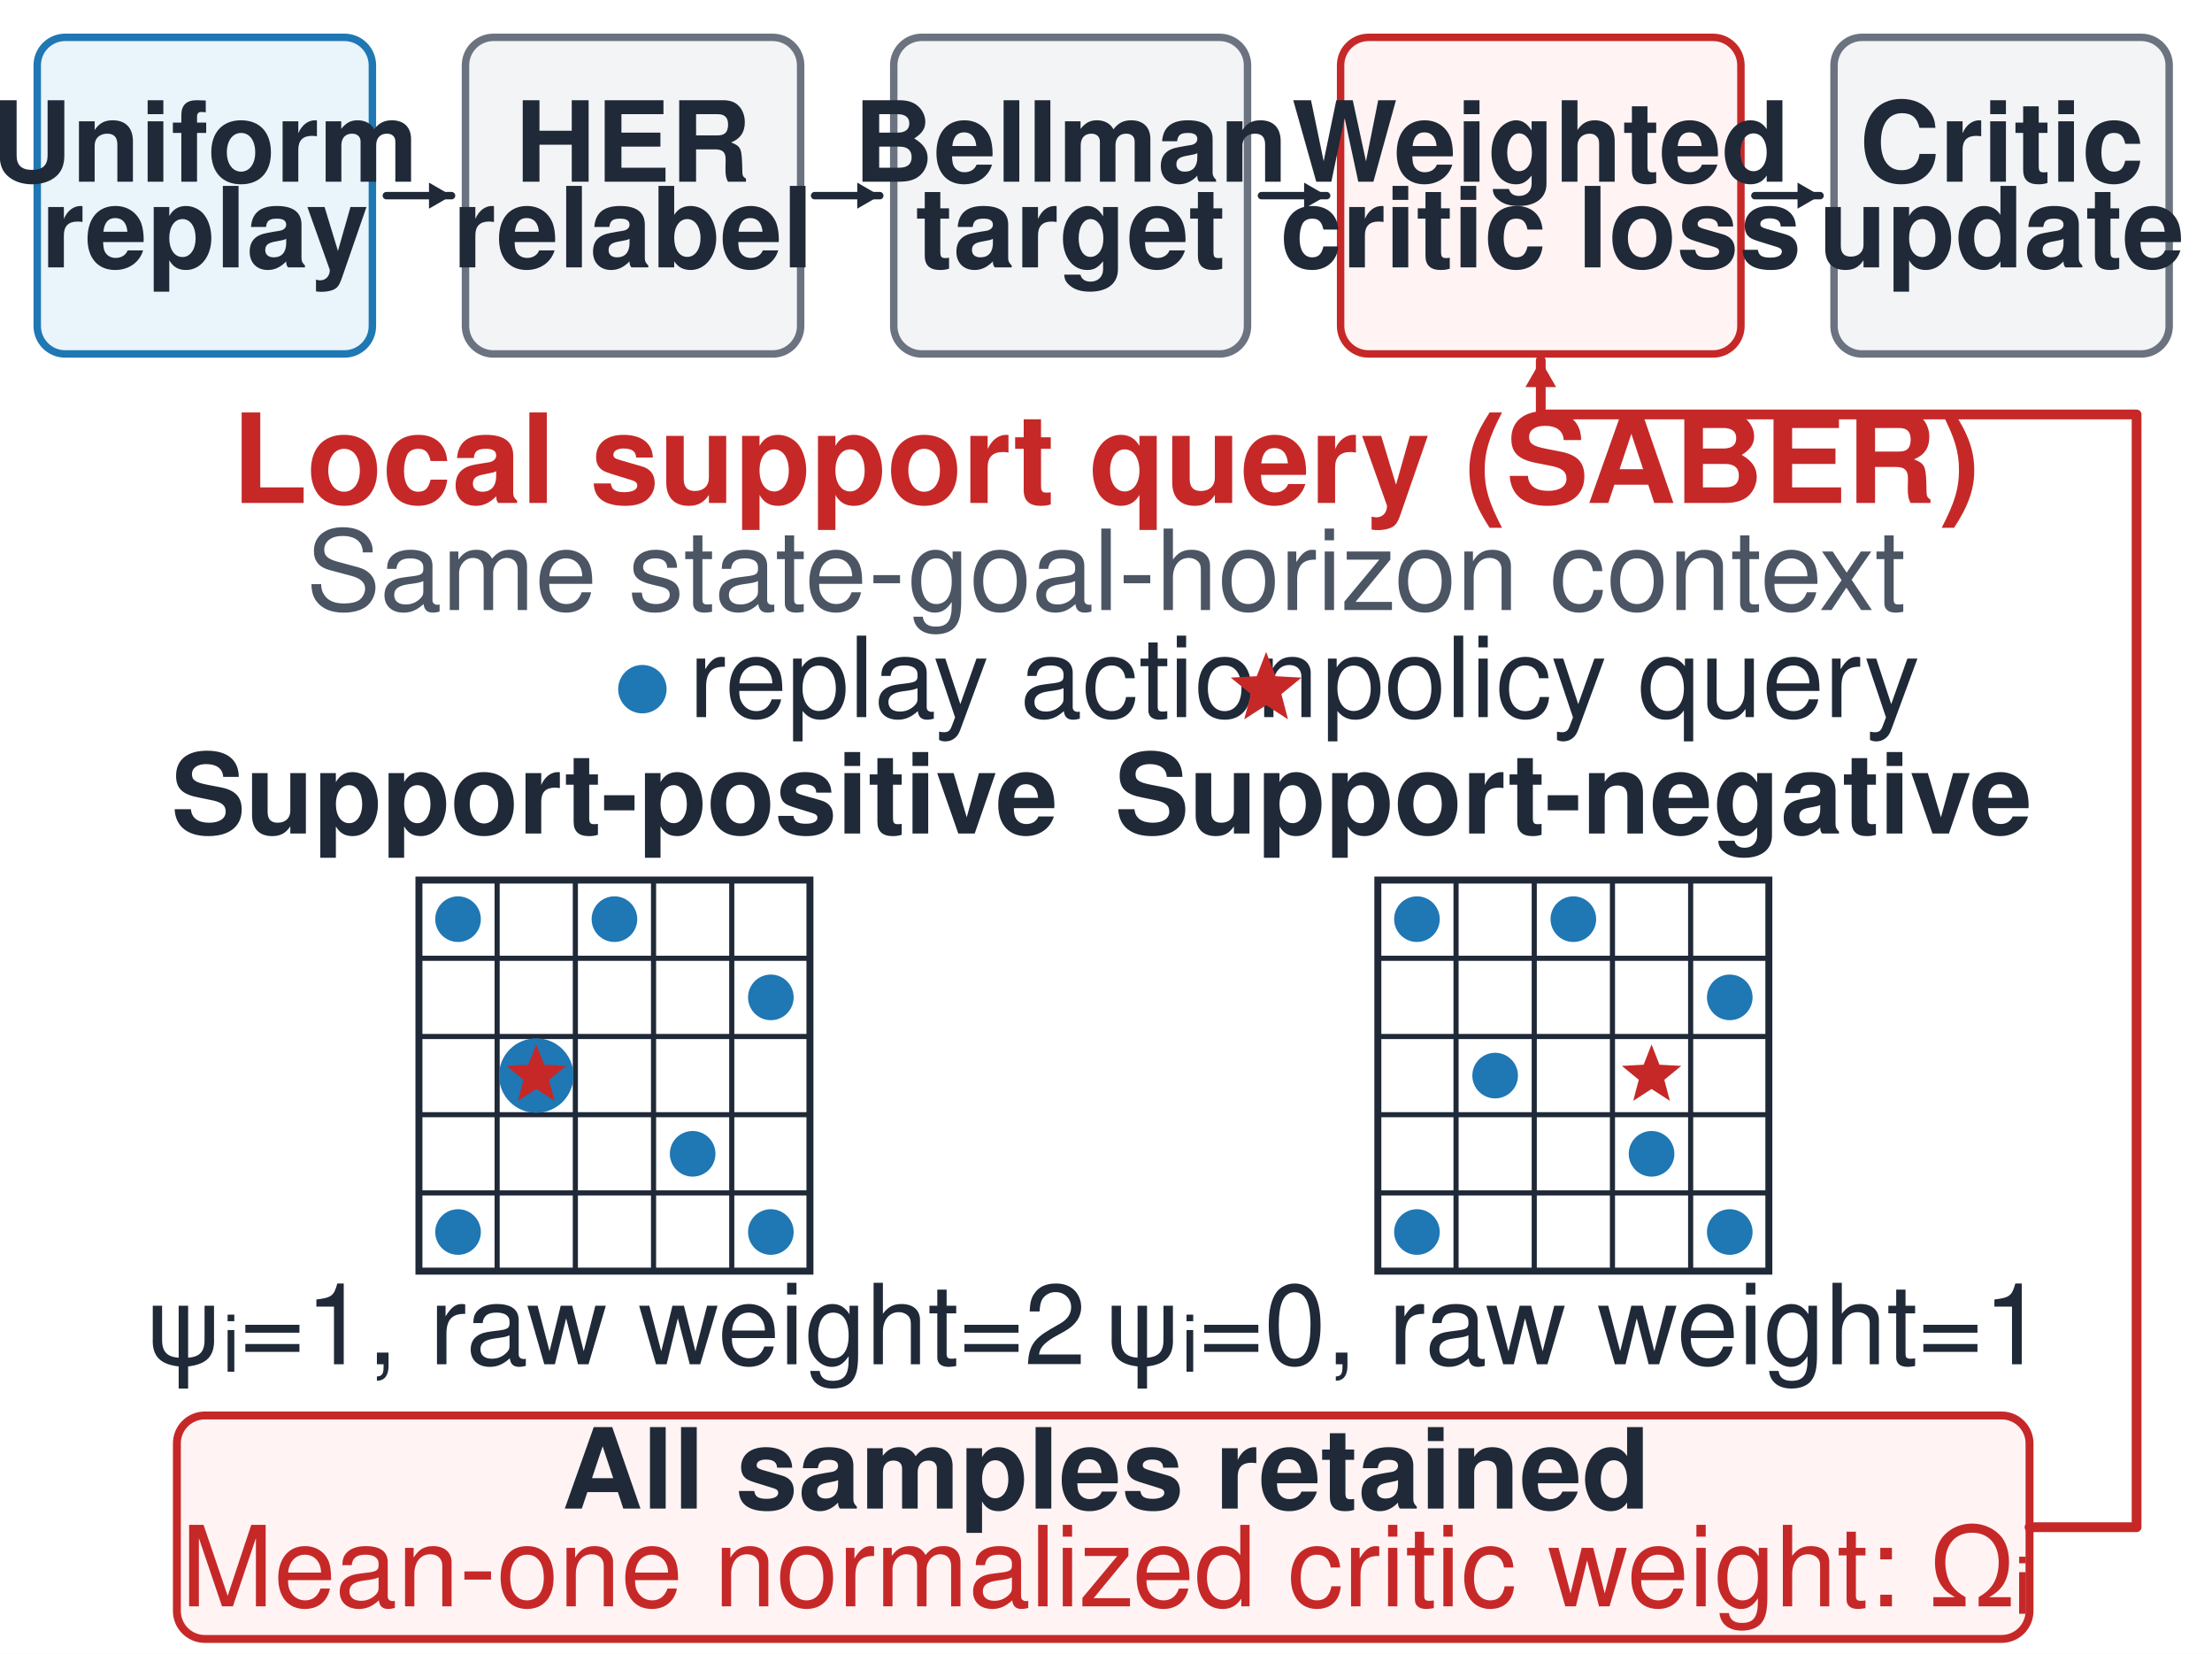
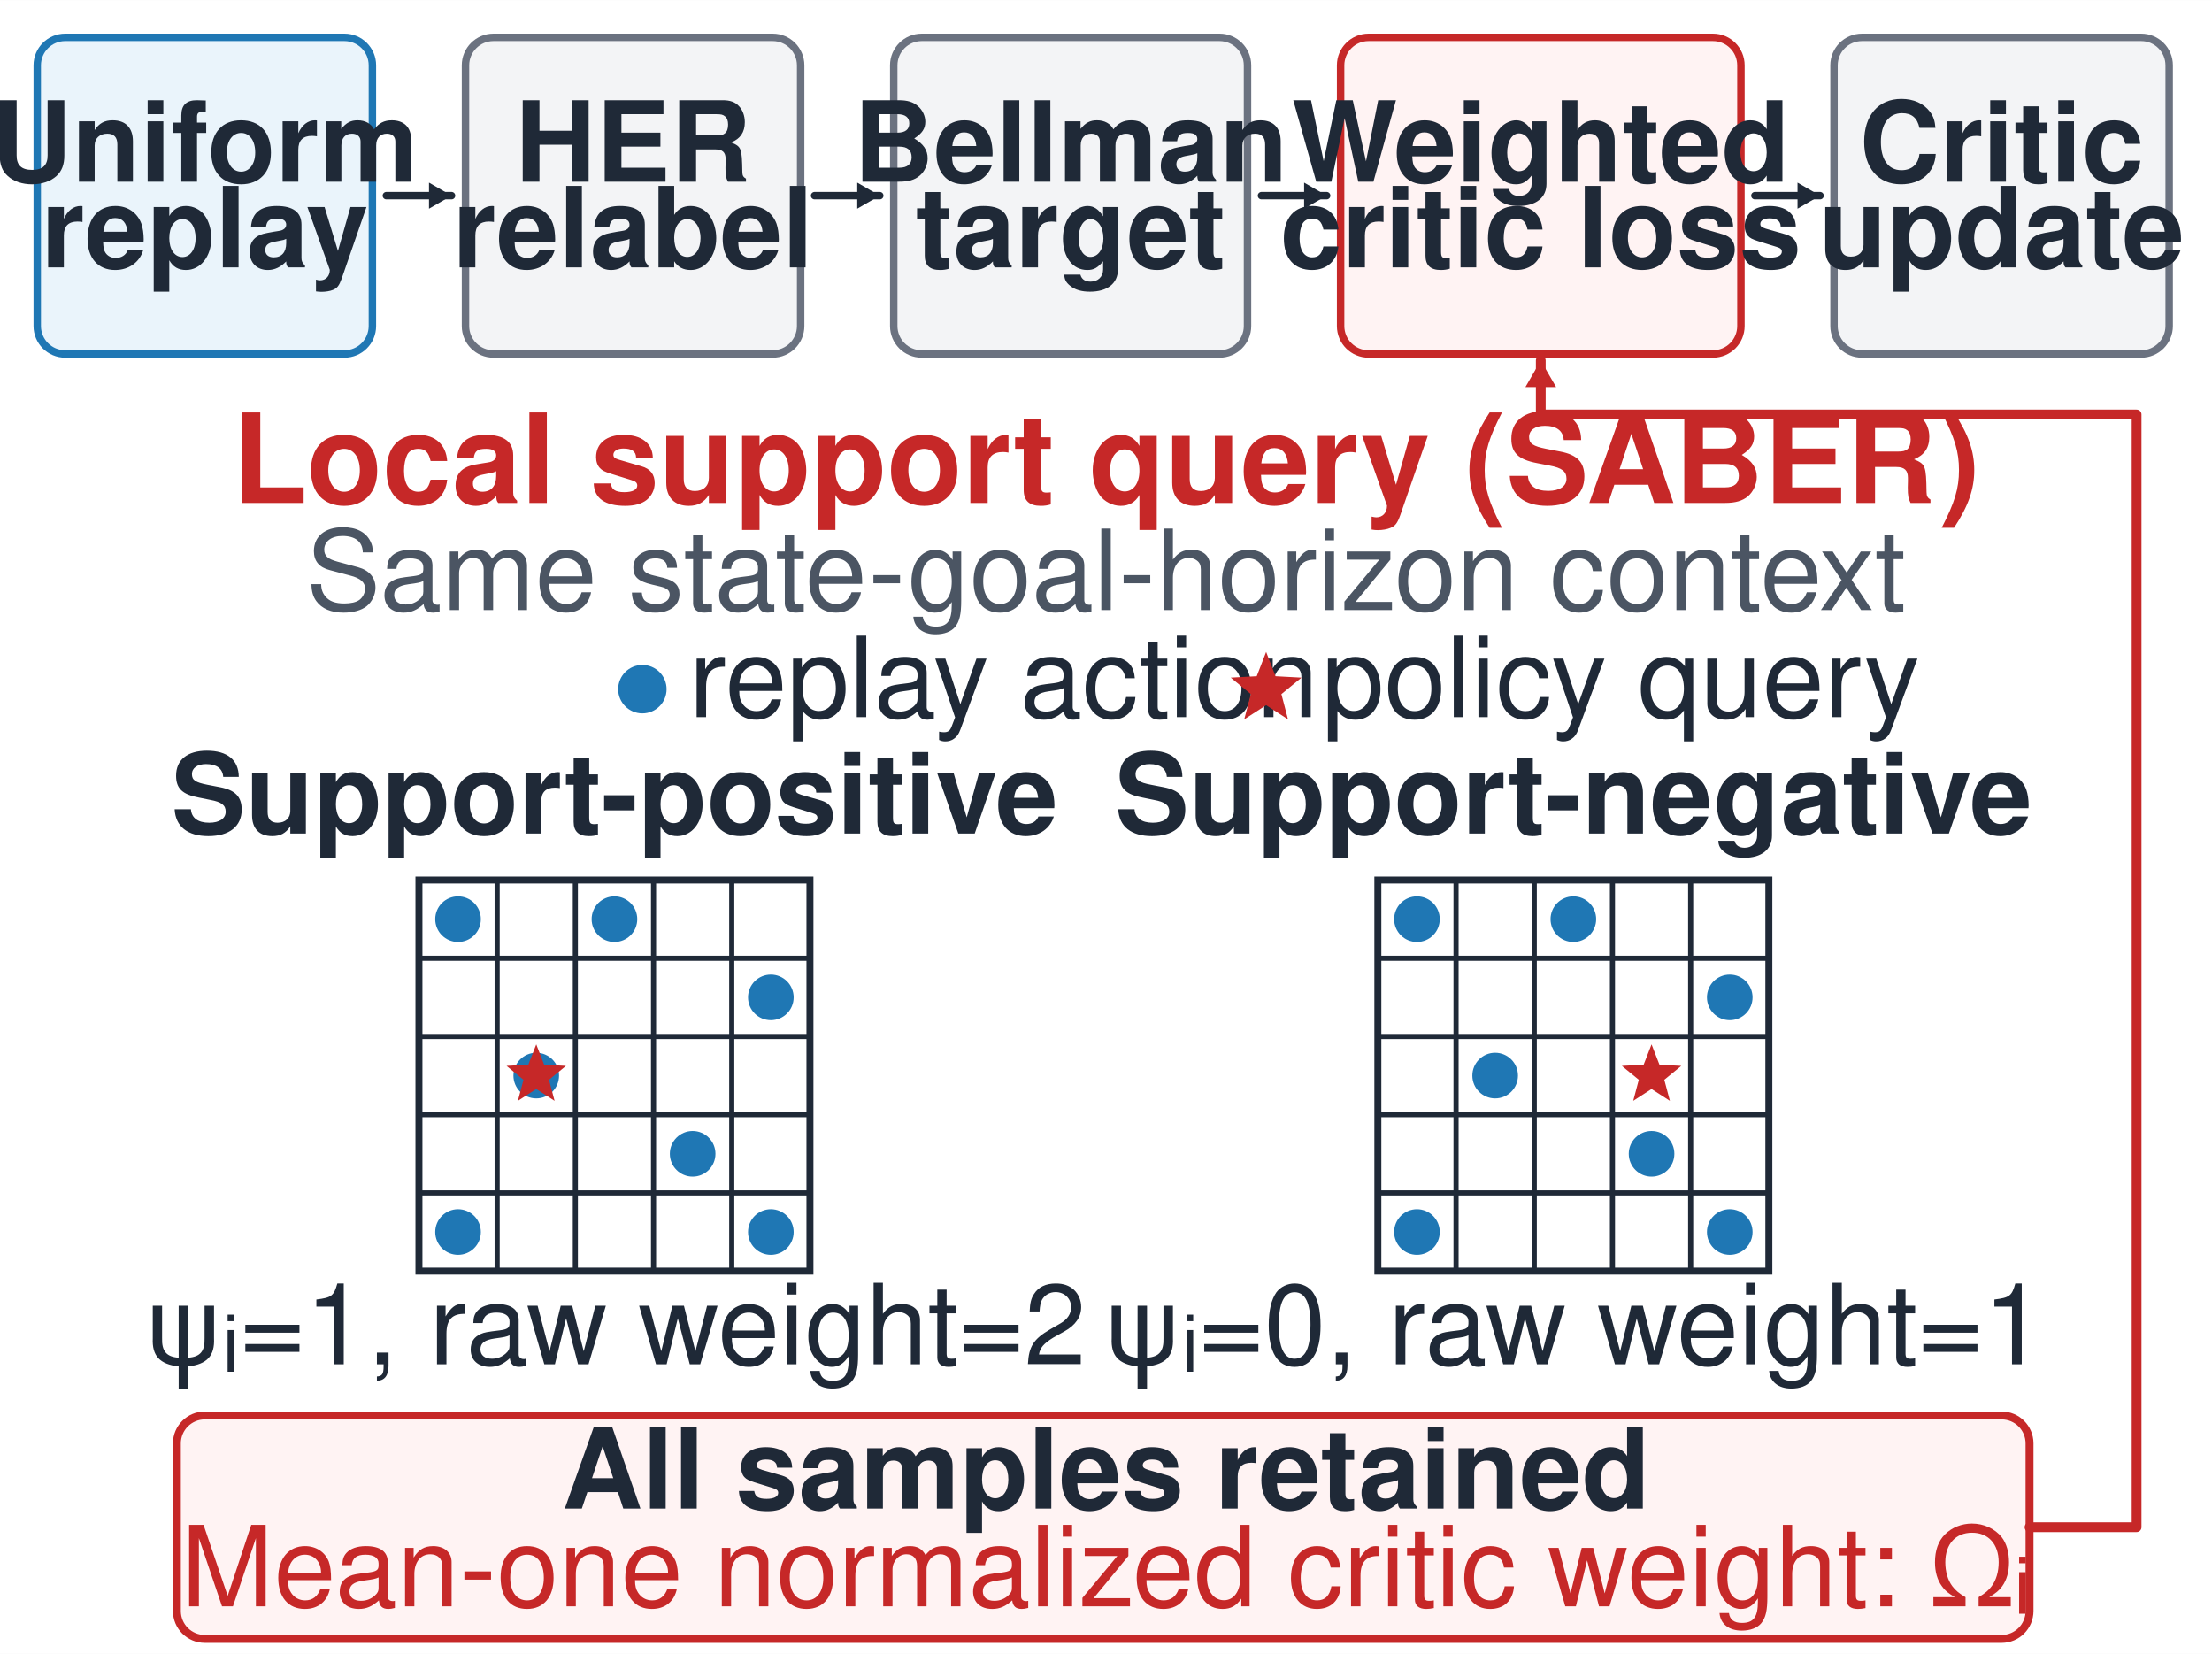
<svg xmlns="http://www.w3.org/2000/svg" width="3.3in" height="2.467in" viewBox="0 0 237.60 177.60" role="img" aria-labelledby="title desc">
  <rect width="100%" height="100%" fill="#FFFFFF" />
  <rect x="4.00" y="4.00" width="36.00" height="34.00" rx="3.00" fill="#EAF4FB" stroke="#1F77B4" stroke-width="0.80" />
  <text x="22.00" y="19.50" font-family="Helvetica, Arial, sans-serif" font-size="9.00pt" font-weight="700" text-anchor="middle" fill="#1F2937">Uniform</text>
  <text x="22.00" y="28.70" font-family="Helvetica, Arial, sans-serif" font-size="9.00pt" font-weight="700" text-anchor="middle" fill="#1F2937">replay</text>
  <path d="M 41.50 21.00 L 48.50 21.00" fill="none" stroke="#1F2937" stroke-width="0.80" stroke-linecap="round" stroke-linejoin="round" />
  <polygon points="48.50,21.00 46.08,22.40 46.08,19.60" fill="#1F2937" stroke="none" stroke-width="0.75" />
  <rect x="50.00" y="4.00" width="36.00" height="34.00" rx="3.00" fill="#F3F4F6" stroke="#6B7280" stroke-width="0.80" />
  <text x="68.00" y="19.50" font-family="Helvetica, Arial, sans-serif" font-size="9.00pt" font-weight="700" text-anchor="middle" fill="#1F2937">HER</text>
  <text x="68.00" y="28.70" font-family="Helvetica, Arial, sans-serif" font-size="9.00pt" font-weight="700" text-anchor="middle" fill="#1F2937">relabel</text>
  <path d="M 87.50 21.00 L 94.50 21.00" fill="none" stroke="#1F2937" stroke-width="0.80" stroke-linecap="round" stroke-linejoin="round" />
  <polygon points="94.50,21.00 92.08,22.40 92.08,19.60" fill="#1F2937" stroke="none" stroke-width="0.75" />
  <rect x="96.00" y="4.00" width="38.00" height="34.00" rx="3.00" fill="#F3F4F6" stroke="#6B7280" stroke-width="0.80" />
  <text x="115.00" y="19.50" font-family="Helvetica, Arial, sans-serif" font-size="9.00pt" font-weight="700" text-anchor="middle" fill="#1F2937">Bellman</text>
  <text x="115.00" y="28.70" font-family="Helvetica, Arial, sans-serif" font-size="9.00pt" font-weight="700" text-anchor="middle" fill="#1F2937">target</text>
  <path d="M 135.50 21.00 L 142.50 21.00" fill="none" stroke="#1F2937" stroke-width="0.80" stroke-linecap="round" stroke-linejoin="round" />
  <polygon points="142.50,21.00 140.08,22.40 140.08,19.60" fill="#1F2937" stroke="none" stroke-width="0.75" />
  <rect x="144.00" y="4.00" width="43.00" height="34.00" rx="3.00" fill="#FFF3F3" stroke="#C62828" stroke-width="0.80" />
  <text x="165.50" y="19.50" font-family="Helvetica, Arial, sans-serif" font-size="9.00pt" font-weight="700" text-anchor="middle" fill="#1F2937">Weighted</text>
  <text x="165.50" y="28.70" font-family="Helvetica, Arial, sans-serif" font-size="9.00pt" font-weight="700" text-anchor="middle" fill="#1F2937">critic loss</text>
  <path d="M 188.50 21.00 L 195.50 21.00" fill="none" stroke="#1F2937" stroke-width="0.80" stroke-linecap="round" stroke-linejoin="round" />
  <polygon points="195.50,21.00 193.08,22.40 193.08,19.60" fill="#1F2937" stroke="none" stroke-width="0.75" />
  <rect x="197.00" y="4.00" width="36.00" height="34.00" rx="3.00" fill="#F3F4F6" stroke="#6B7280" stroke-width="0.80" />
  <text x="215.00" y="19.50" font-family="Helvetica, Arial, sans-serif" font-size="9.00pt" font-weight="700" text-anchor="middle" fill="#1F2937">Critic</text>
  <text x="215.00" y="28.70" font-family="Helvetica, Arial, sans-serif" font-size="9.00pt" font-weight="700" text-anchor="middle" fill="#1F2937">update</text>
  <text x="118.80" y="54.00" font-family="Helvetica, Arial, sans-serif" font-size="10.00pt" font-weight="700" text-anchor="middle" fill="#C62828">Local support query (SABER)</text>
  <text x="118.80" y="65.50" font-family="Helvetica, Arial, sans-serif" font-size="9.00pt" font-weight="400" text-anchor="middle" fill="#4B5563">Same state-goal-horizon context</text>
  <circle cx="69.00" cy="74.00" r="2.60" fill="#1F77B4" stroke="none" stroke-width="0.75" />
  <text x="74.00" y="77.00" font-family="Helvetica, Arial, sans-serif" font-size="9.00pt" font-weight="400" text-anchor="start" fill="#1F2937">replay action</text>
  <polygon points="136.00,70.00 137.01,72.61 139.80,72.76 137.64,74.53 138.35,77.24 136.00,75.72 133.65,77.24 134.36,74.53 132.20,72.76 134.99,72.61" fill="#C62828" stroke="none" stroke-width="0.75" />
  <text x="142.00" y="77.00" font-family="Helvetica, Arial, sans-serif" font-size="9.00pt" font-weight="400" text-anchor="start" fill="#1F2937">policy query</text>
  <text x="66.00" y="89.50" font-family="Helvetica, Arial, sans-serif" font-size="9.00pt" font-weight="700" text-anchor="middle" fill="#1F2937">Support-positive</text>
  <text x="169.00" y="89.50" font-family="Helvetica, Arial, sans-serif" font-size="9.00pt" font-weight="700" text-anchor="middle" fill="#1F2937">Support-negative</text>
  <rect x="45.00" y="94.50" width="42.00" height="42.00" rx="0.00" fill="#FFFFFF" stroke="#1F2937" stroke-width="0.75" />
  <path d="M 53.40 94.50 L 53.40 136.50" fill="none" stroke="#1F2937" stroke-width="0.55" stroke-linecap="round" stroke-linejoin="round" />
  <path d="M 45.00 102.90 L 87.00 102.90" fill="none" stroke="#1F2937" stroke-width="0.55" stroke-linecap="round" stroke-linejoin="round" />
  <path d="M 61.80 94.50 L 61.80 136.50" fill="none" stroke="#1F2937" stroke-width="0.55" stroke-linecap="round" stroke-linejoin="round" />
  <path d="M 45.00 111.30 L 87.00 111.30" fill="none" stroke="#1F2937" stroke-width="0.55" stroke-linecap="round" stroke-linejoin="round" />
  <path d="M 70.20 94.50 L 70.20 136.50" fill="none" stroke="#1F2937" stroke-width="0.55" stroke-linecap="round" stroke-linejoin="round" />
  <path d="M 45.00 119.70 L 87.00 119.70" fill="none" stroke="#1F2937" stroke-width="0.55" stroke-linecap="round" stroke-linejoin="round" />
  <path d="M 78.60 94.50 L 78.60 136.50" fill="none" stroke="#1F2937" stroke-width="0.55" stroke-linecap="round" stroke-linejoin="round" />
  <path d="M 45.00 128.10 L 87.00 128.10" fill="none" stroke="#1F2937" stroke-width="0.55" stroke-linecap="round" stroke-linejoin="round" />
  <circle cx="49.20" cy="98.70" r="2.45" fill="#1F77B4" stroke="none" stroke-width="0.75" />
  <circle cx="66.00" cy="98.70" r="2.45" fill="#1F77B4" stroke="none" stroke-width="0.75" />
  <circle cx="82.80" cy="107.10" r="2.45" fill="#1F77B4" stroke="none" stroke-width="0.75" />
-   <circle cx="57.60" cy="115.50" r="4.00" fill="#1F77B4" stroke="none" stroke-width="0.75" />
+   <circle cx="57.60" cy="115.50" r="2.45" fill="#1F77B4" stroke="none" stroke-width="0.75" />
  <circle cx="74.40" cy="123.90" r="2.45" fill="#1F77B4" stroke="none" stroke-width="0.75" />
  <circle cx="49.20" cy="132.30" r="2.45" fill="#1F77B4" stroke="none" stroke-width="0.75" />
  <circle cx="82.80" cy="132.30" r="2.45" fill="#1F77B4" stroke="none" stroke-width="0.75" />
  <polygon points="57.60,112.15 58.45,114.33 60.79,114.46 58.97,115.95 59.57,118.21 57.60,116.94 55.63,118.21 56.23,115.95 54.41,114.46 56.75,114.33" fill="#C62828" stroke="none" stroke-width="0.75" />
  <rect x="148.00" y="94.50" width="42.00" height="42.00" rx="0.00" fill="#FFFFFF" stroke="#1F2937" stroke-width="0.75" />
  <path d="M 156.40 94.50 L 156.40 136.50" fill="none" stroke="#1F2937" stroke-width="0.55" stroke-linecap="round" stroke-linejoin="round" />
  <path d="M 148.00 102.90 L 190.00 102.90" fill="none" stroke="#1F2937" stroke-width="0.55" stroke-linecap="round" stroke-linejoin="round" />
  <path d="M 164.80 94.50 L 164.80 136.50" fill="none" stroke="#1F2937" stroke-width="0.55" stroke-linecap="round" stroke-linejoin="round" />
  <path d="M 148.00 111.30 L 190.00 111.30" fill="none" stroke="#1F2937" stroke-width="0.55" stroke-linecap="round" stroke-linejoin="round" />
  <path d="M 173.20 94.50 L 173.20 136.50" fill="none" stroke="#1F2937" stroke-width="0.55" stroke-linecap="round" stroke-linejoin="round" />
  <path d="M 148.00 119.70 L 190.00 119.70" fill="none" stroke="#1F2937" stroke-width="0.55" stroke-linecap="round" stroke-linejoin="round" />
  <path d="M 181.60 94.50 L 181.60 136.50" fill="none" stroke="#1F2937" stroke-width="0.55" stroke-linecap="round" stroke-linejoin="round" />
  <path d="M 148.00 128.10 L 190.00 128.10" fill="none" stroke="#1F2937" stroke-width="0.55" stroke-linecap="round" stroke-linejoin="round" />
  <circle cx="152.20" cy="98.70" r="2.45" fill="#1F77B4" stroke="none" stroke-width="0.75" />
  <circle cx="169.00" cy="98.70" r="2.45" fill="#1F77B4" stroke="none" stroke-width="0.75" />
  <circle cx="185.80" cy="107.10" r="2.45" fill="#1F77B4" stroke="none" stroke-width="0.75" />
  <circle cx="160.60" cy="115.50" r="2.45" fill="#1F77B4" stroke="none" stroke-width="0.75" />
  <circle cx="177.40" cy="123.90" r="2.45" fill="#1F77B4" stroke="none" stroke-width="0.75" />
  <circle cx="152.20" cy="132.30" r="2.45" fill="#1F77B4" stroke="none" stroke-width="0.75" />
  <circle cx="185.80" cy="132.30" r="2.45" fill="#1F77B4" stroke="none" stroke-width="0.75" />
  <polygon points="177.40,112.15 178.25,114.33 180.59,114.46 178.77,115.95 179.37,118.21 177.40,116.94 175.43,118.21 176.03,115.95 174.21,114.46 176.55,114.33" fill="#C62828" stroke="none" stroke-width="0.75" />
  <text x="66.00" y="146.50" font-family="Helvetica, Arial, sans-serif" font-size="9.00pt" font-weight="400" text-anchor="middle" fill="#1F2937">ψᵢ=1, raw weight=2</text>
  <text x="169.00" y="146.50" font-family="Helvetica, Arial, sans-serif" font-size="9.00pt" font-weight="400" text-anchor="middle" fill="#1F2937">ψᵢ=0, raw weight=1</text>
  <rect x="19.00" y="152.00" width="199.00" height="24.00" rx="3.00" fill="#FFF3F3" stroke="#C62828" stroke-width="0.85" />
  <text x="118.80" y="162.00" font-family="Helvetica, Arial, sans-serif" font-size="9.00pt" font-weight="700" text-anchor="middle" fill="#1F2937">All samples retained</text>
  <text x="118.80" y="172.50" font-family="Helvetica, Arial, sans-serif" font-size="9.00pt" font-weight="400" text-anchor="middle" fill="#C62828">Mean-one normalized critic weight: Ωᵢ</text>
  <path d="M 218.00 164.00 L 229.50 164.00 L 229.50 44.50 L 165.50 44.50 L 165.50 38.70" fill="none" stroke="#C62828" stroke-width="1.05" stroke-linecap="round" stroke-linejoin="round" />
  <polygon points="165.50,38.70 167.15,41.56 163.85,41.56" fill="#C62828" stroke="none" stroke-width="0.75" />
</svg>
